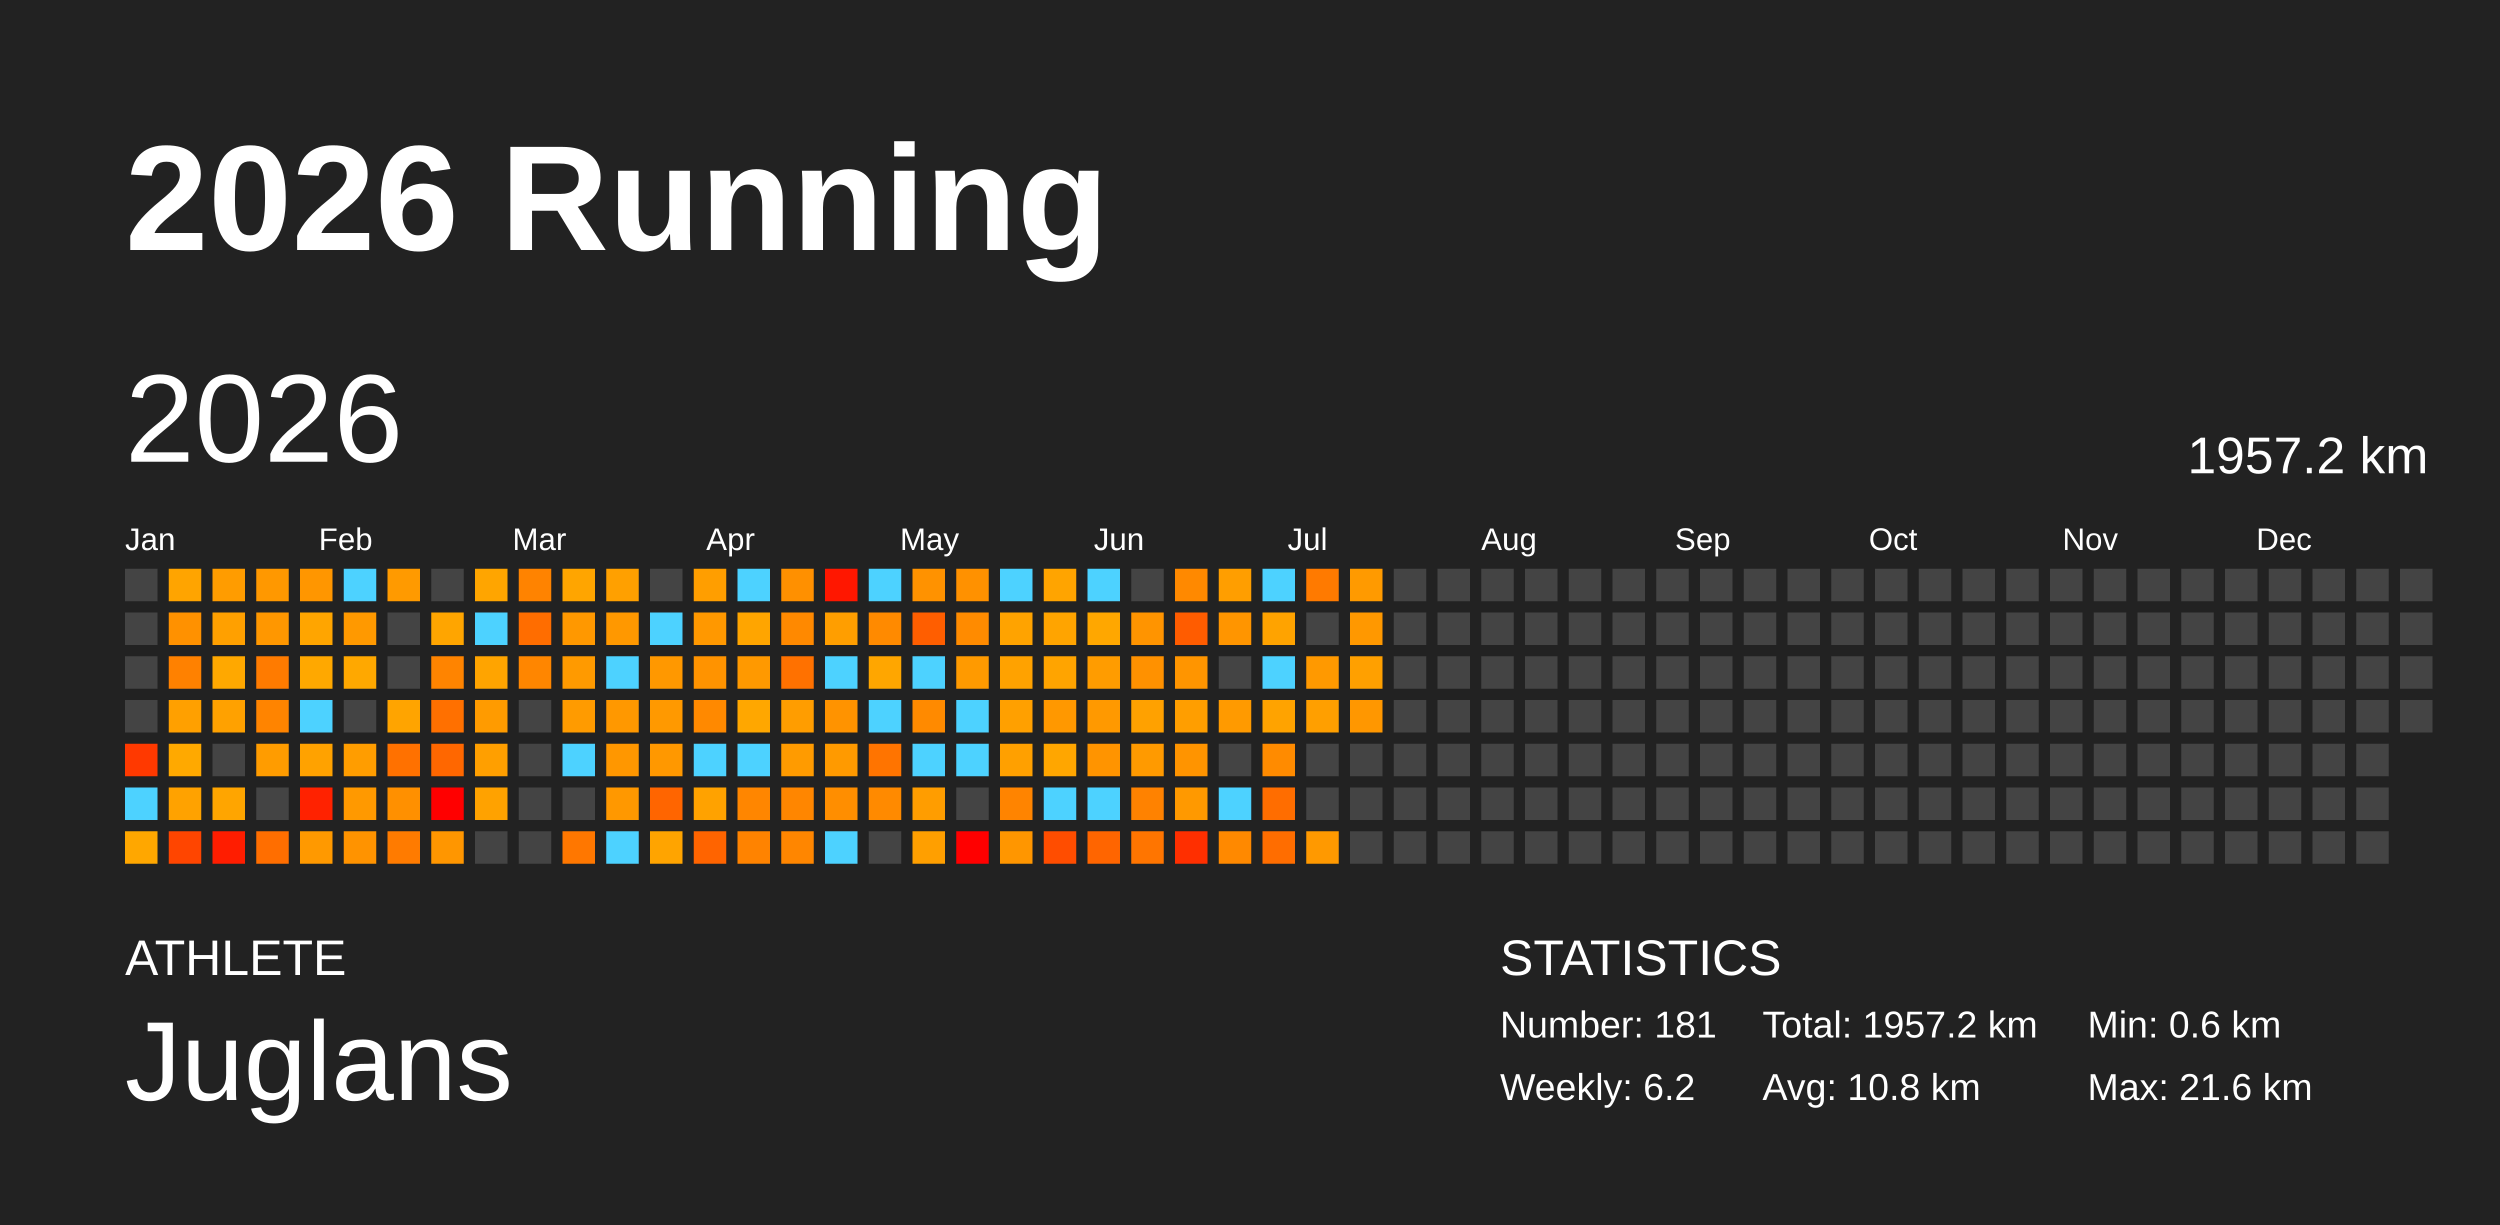
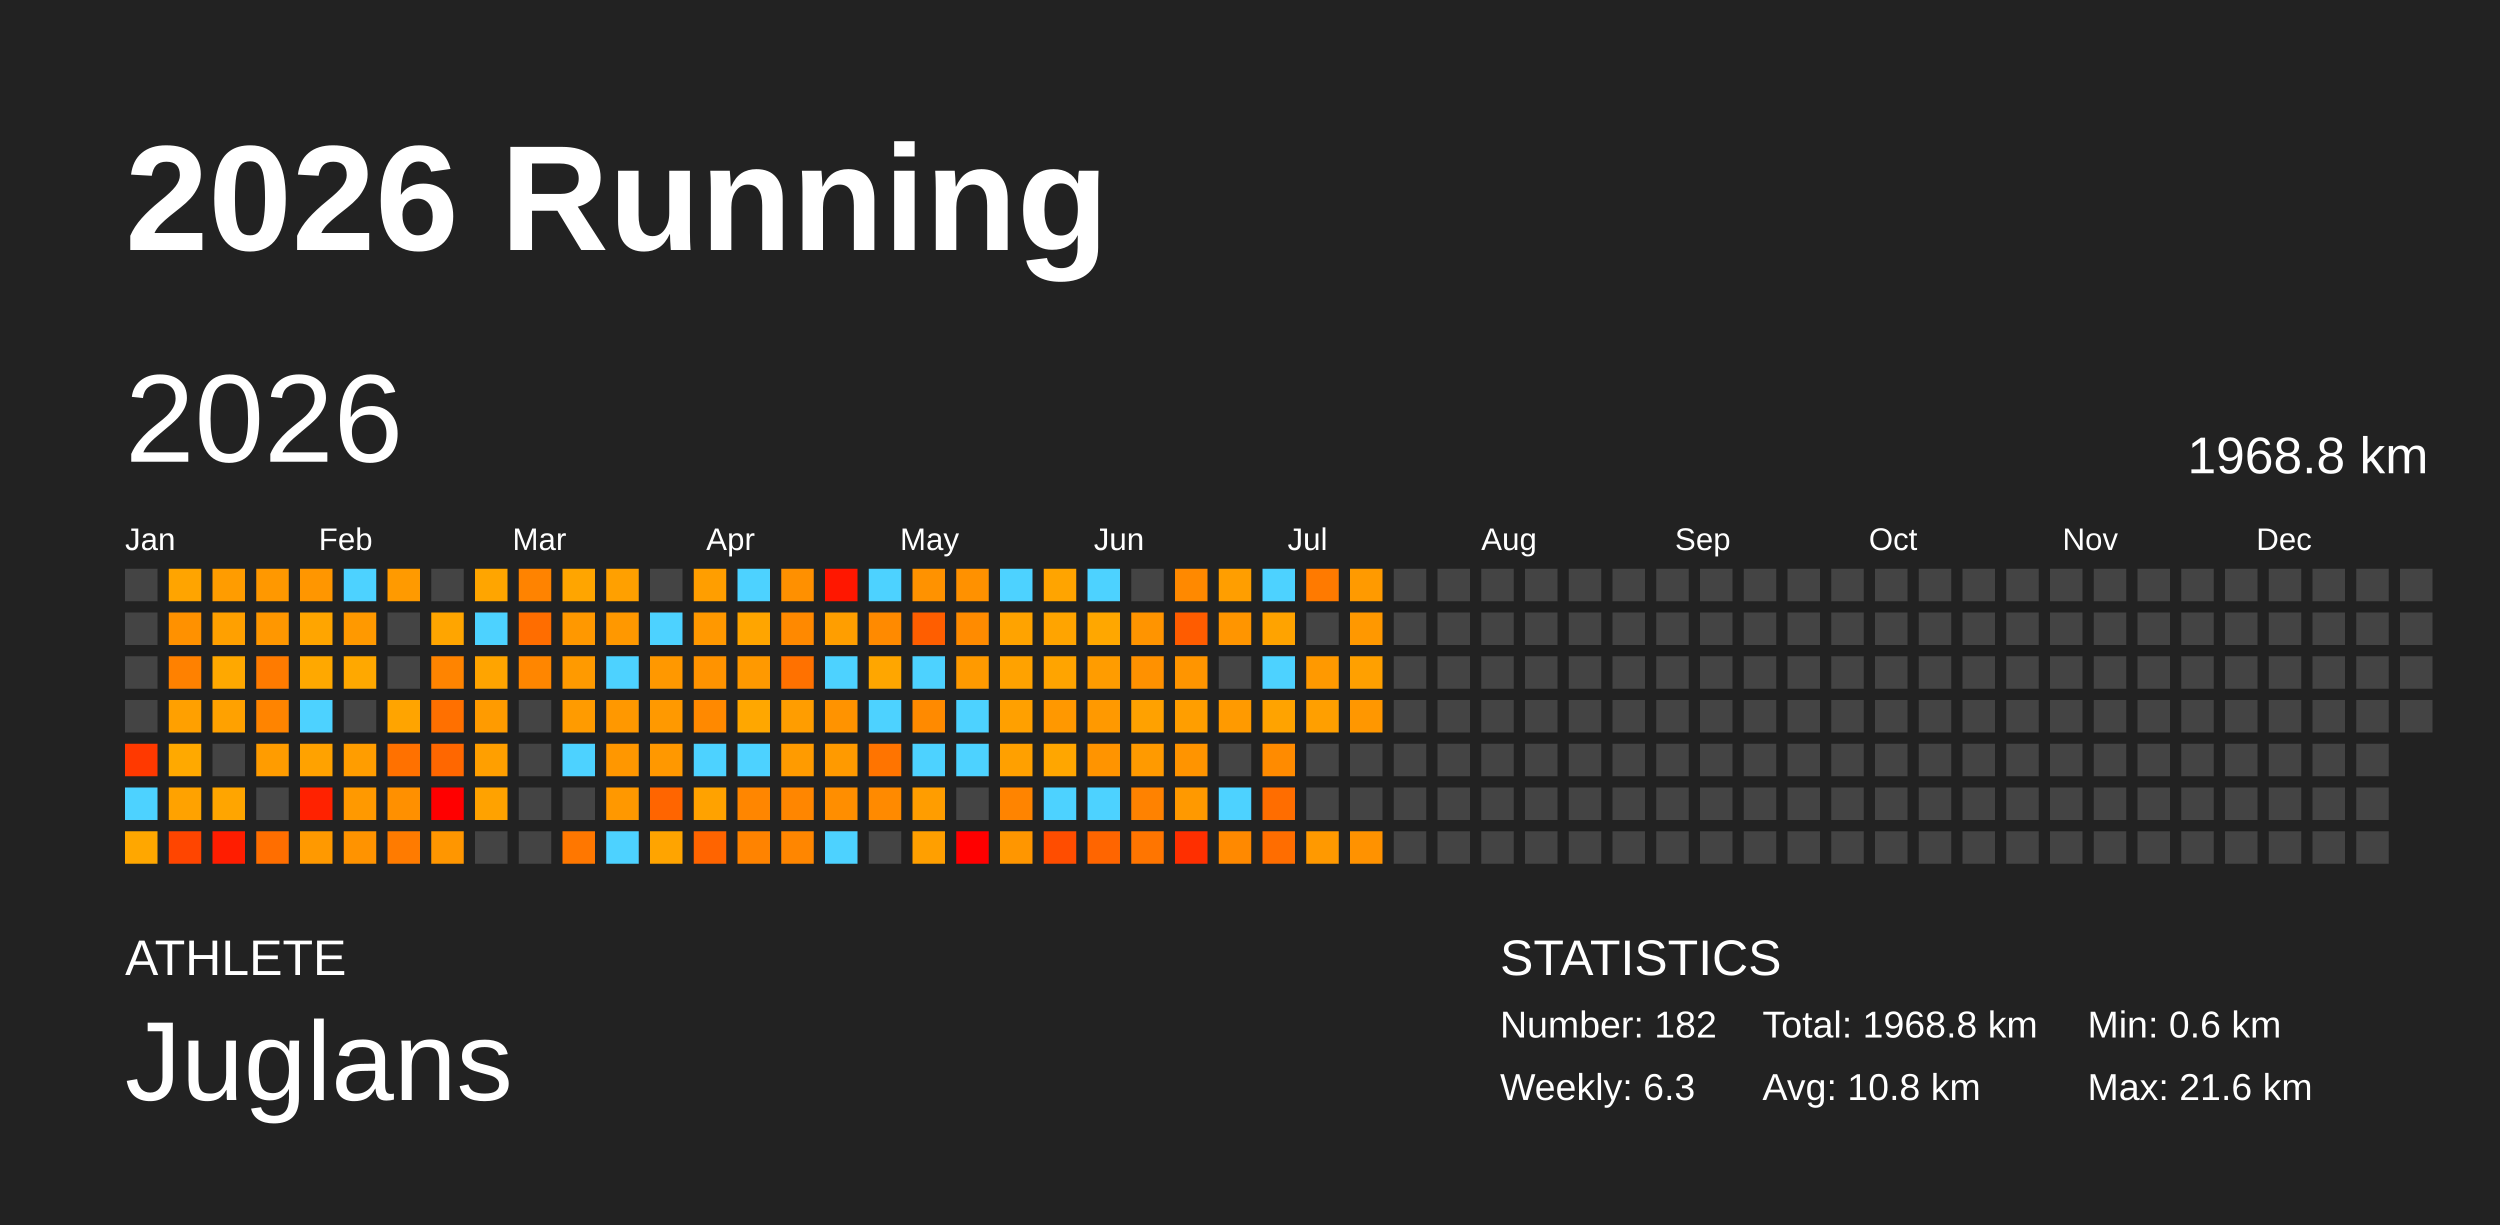
<svg xmlns="http://www.w3.org/2000/svg" baseProfile="full" height="98mm" version="1.1" viewBox="0,0,200,98" width="200mm">
  <defs />
  <rect fill="#222222" height="98" width="200" x="0" y="0" />
  <text fill="#FFFFFF" style="font-size:12px; font-family:Arial; font-weight:bold;" x="10" y="20">2026 Running</text>
  <text fill="#FFFFFF" style="font-size:4px; font-family:Arial" x="10" y="78">ATHLETE</text>
  <text fill="#FFFFFF" style="font-size:9px; font-family:Arial" x="10" y="88">Juglans</text>
  <text fill="#FFFFFF" style="font-size:4px; font-family:Arial" x="120" y="78">STATISTICS</text>
-   <text fill="#FFFFFF" style="font-size:3px; font-family:Arial" x="120" y="83">Number: 181</text>
-   <text fill="#FFFFFF" style="font-size:3px; font-family:Arial" x="120" y="88">Weekly: 6.2</text>
-   <text fill="#FFFFFF" style="font-size:3px; font-family:Arial" x="141" y="83">Total: 1957.2 km</text>
+   <text fill="#FFFFFF" style="font-size:3px; font-family:Arial" x="120" y="83">Number: 182</text>
+   <text fill="#FFFFFF" style="font-size:3px; font-family:Arial" x="120" y="88">Weekly: 6.3</text>
+   <text fill="#FFFFFF" style="font-size:3px; font-family:Arial" x="141" y="83">Total: 1968.8 km</text>
  <text fill="#FFFFFF" style="font-size:3px; font-family:Arial" x="141" y="88">Avg: 10.8 km</text>
  <text fill="#FFFFFF" style="font-size:3px; font-family:Arial" x="167" y="83">Min: 0.6 km</text>
  <text fill="#FFFFFF" style="font-size:3px; font-family:Arial" x="167" y="88">Max: 21.6 km</text>
  <text dominant-baseline="hanging" fill="#FFFFFF" style="font-size:10.0px; font-family:Arial;" x="10" y="30">2026</text>
-   <text dominant-baseline="hanging" fill="#FFFFFF" style="font-size:4.125px; font-family:Arial;" x="175" y="35">1957.2 km</text>
+   <text dominant-baseline="hanging" fill="#FFFFFF" style="font-size:4.125px; font-family:Arial;" x="175" y="35">1968.8 km</text>
  <text fill="#FFFFFF" style="font-size:2.5px; font-family:Arial" x="10.0" y="44">Jan</text>
  <text fill="#FFFFFF" style="font-size:2.5px; font-family:Arial" x="25.5" y="44">Feb</text>
  <text fill="#FFFFFF" style="font-size:2.5px; font-family:Arial" x="41.0" y="44">Mar</text>
  <text fill="#FFFFFF" style="font-size:2.5px; font-family:Arial" x="56.5" y="44">Apr</text>
  <text fill="#FFFFFF" style="font-size:2.5px; font-family:Arial" x="72.0" y="44">May</text>
  <text fill="#FFFFFF" style="font-size:2.5px; font-family:Arial" x="87.5" y="44">Jun</text>
  <text fill="#FFFFFF" style="font-size:2.5px; font-family:Arial" x="103.0" y="44">Jul</text>
  <text fill="#FFFFFF" style="font-size:2.5px; font-family:Arial" x="118.5" y="44">Aug</text>
  <text fill="#FFFFFF" style="font-size:2.5px; font-family:Arial" x="134.0" y="44">Sep</text>
  <text fill="#FFFFFF" style="font-size:2.5px; font-family:Arial" x="149.5" y="44">Oct</text>
  <text fill="#FFFFFF" style="font-size:2.5px; font-family:Arial" x="165.0" y="44">Nov</text>
  <text fill="#FFFFFF" style="font-size:2.5px; font-family:Arial" x="180.5" y="44">Dec</text>
  <rect fill="#444444" height="2.6" width="2.6" x="10.0" y="45.5" />
  <rect fill="#444444" height="2.6" width="2.6" x="10.0" y="49.0" />
  <rect fill="#444444" height="2.6" width="2.6" x="10.0" y="52.5" />
  <rect fill="#444444" height="2.6" width="2.6" x="10.0" y="56.0" />
  <rect fill="#ff3900" height="2.6" width="2.6" x="10.0" y="59.5" />
  <rect fill="#4dd2ff" height="2.6" width="2.6" x="10.0" y="63.0" />
  <rect fill="#ffa700" height="2.6" width="2.6" x="10.0" y="66.5" />
  <rect fill="#ffa400" height="2.6" width="2.6" x="13.5" y="45.5" />
  <rect fill="#ff9100" height="2.6" width="2.6" x="13.5" y="49.0" />
  <rect fill="#ff8100" height="2.6" width="2.6" x="13.5" y="52.5" />
  <rect fill="#ffa000" height="2.6" width="2.6" x="13.5" y="56.0" />
  <rect fill="#ffa900" height="2.6" width="2.6" x="13.5" y="59.5" />
  <rect fill="#ffa200" height="2.6" width="2.6" x="13.5" y="63.0" />
  <rect fill="#ff4500" height="2.6" width="2.6" x="13.5" y="66.5" />
  <rect fill="#ff9c00" height="2.6" width="2.6" x="17.0" y="45.5" />
  <rect fill="#ffa000" height="2.6" width="2.6" x="17.0" y="49.0" />
  <rect fill="#ffa800" height="2.6" width="2.6" x="17.0" y="52.5" />
  <rect fill="#ffa100" height="2.6" width="2.6" x="17.0" y="56.0" />
  <rect fill="#444444" height="2.6" width="2.6" x="17.0" y="59.5" />
  <rect fill="#ffa500" height="2.6" width="2.6" x="17.0" y="63.0" />
  <rect fill="#ff1d00" height="2.6" width="2.6" x="17.0" y="66.5" />
  <rect fill="#ff9800" height="2.6" width="2.6" x="20.5" y="45.5" />
  <rect fill="#ff9700" height="2.6" width="2.6" x="20.5" y="49.0" />
  <rect fill="#ff7b00" height="2.6" width="2.6" x="20.5" y="52.5" />
  <rect fill="#ff8400" height="2.6" width="2.6" x="20.5" y="56.0" />
  <rect fill="#ff9c00" height="2.6" width="2.6" x="20.5" y="59.5" />
  <rect fill="#444444" height="2.6" width="2.6" x="20.5" y="63.0" />
  <rect fill="#ff6e00" height="2.6" width="2.6" x="20.5" y="66.5" />
  <rect fill="#ff9600" height="2.6" width="2.6" x="24.0" y="45.5" />
  <rect fill="#ffa500" height="2.6" width="2.6" x="24.0" y="49.0" />
  <rect fill="#ffa800" height="2.6" width="2.6" x="24.0" y="52.5" />
  <rect fill="#4dd2ff" height="2.6" width="2.6" x="24.0" y="56.0" />
  <rect fill="#ffa200" height="2.6" width="2.6" x="24.0" y="59.5" />
  <rect fill="#ff2200" height="2.6" width="2.6" x="24.0" y="63.0" />
  <rect fill="#ff9900" height="2.6" width="2.6" x="24.0" y="66.5" />
  <rect fill="#4dd2ff" height="2.6" width="2.6" x="27.5" y="45.5" />
  <rect fill="#ff9900" height="2.6" width="2.6" x="27.5" y="49.0" />
  <rect fill="#ffa800" height="2.6" width="2.6" x="27.5" y="52.5" />
  <rect fill="#444444" height="2.6" width="2.6" x="27.5" y="56.0" />
  <rect fill="#ff9d00" height="2.6" width="2.6" x="27.5" y="59.5" />
  <rect fill="#ff9900" height="2.6" width="2.6" x="27.5" y="63.0" />
  <rect fill="#ff9300" height="2.6" width="2.6" x="27.5" y="66.5" />
  <rect fill="#ff9a00" height="2.6" width="2.6" x="31.0" y="45.5" />
  <rect fill="#444444" height="2.6" width="2.6" x="31.0" y="49.0" />
  <rect fill="#444444" height="2.6" width="2.6" x="31.0" y="52.5" />
  <rect fill="#ffa400" height="2.6" width="2.6" x="31.0" y="56.0" />
  <rect fill="#ff7100" height="2.6" width="2.6" x="31.0" y="59.5" />
  <rect fill="#ff9000" height="2.6" width="2.6" x="31.0" y="63.0" />
  <rect fill="#ff7b00" height="2.6" width="2.6" x="31.0" y="66.5" />
  <rect fill="#444444" height="2.6" width="2.6" x="34.5" y="45.5" />
  <rect fill="#ffa500" height="2.6" width="2.6" x="34.5" y="49.0" />
  <rect fill="#ff8400" height="2.6" width="2.6" x="34.5" y="52.5" />
  <rect fill="#ff7000" height="2.6" width="2.6" x="34.5" y="56.0" />
  <rect fill="#ff6700" height="2.6" width="2.6" x="34.5" y="59.5" />
  <rect fill="red" height="2.6" width="2.6" x="34.5" y="63.0" />
  <rect fill="#ff9600" height="2.6" width="2.6" x="34.5" y="66.5" />
  <rect fill="#ffa500" height="2.6" width="2.6" x="38.0" y="45.5" />
  <rect fill="#4dd2ff" height="2.6" width="2.6" x="38.0" y="49.0" />
  <rect fill="#ffa400" height="2.6" width="2.6" x="38.0" y="52.5" />
  <rect fill="#ff9b00" height="2.6" width="2.6" x="38.0" y="56.0" />
  <rect fill="#ff9f00" height="2.6" width="2.6" x="38.0" y="59.5" />
  <rect fill="#ffa200" height="2.6" width="2.6" x="38.0" y="63.0" />
  <rect fill="#444444" height="2.6" width="2.6" x="38.0" y="66.5" />
  <rect fill="#ff8300" height="2.6" width="2.6" x="41.5" y="45.5" />
  <rect fill="#ff6d00" height="2.6" width="2.6" x="41.5" y="49.0" />
  <rect fill="#ff8600" height="2.6" width="2.6" x="41.5" y="52.5" />
  <rect fill="#444444" height="2.6" width="2.6" x="41.5" y="56.0" />
  <rect fill="#444444" height="2.6" width="2.6" x="41.5" y="59.5" />
  <rect fill="#444444" height="2.6" width="2.6" x="41.5" y="63.0" />
  <rect fill="#444444" height="2.6" width="2.6" x="41.5" y="66.5" />
  <rect fill="#ffa500" height="2.6" width="2.6" x="45.0" y="45.5" />
  <rect fill="#ff9800" height="2.6" width="2.6" x="45.0" y="49.0" />
  <rect fill="#ff9a00" height="2.6" width="2.6" x="45.0" y="52.5" />
  <rect fill="#ff9b00" height="2.6" width="2.6" x="45.0" y="56.0" />
  <rect fill="#4dd2ff" height="2.6" width="2.6" x="45.0" y="59.5" />
  <rect fill="#444444" height="2.6" width="2.6" x="45.0" y="63.0" />
  <rect fill="#ff7700" height="2.6" width="2.6" x="45.0" y="66.5" />
  <rect fill="#ffa000" height="2.6" width="2.6" x="48.5" y="45.5" />
  <rect fill="#ff9800" height="2.6" width="2.6" x="48.5" y="49.0" />
  <rect fill="#4dd2ff" height="2.6" width="2.6" x="48.5" y="52.5" />
  <rect fill="#ff9800" height="2.6" width="2.6" x="48.5" y="56.0" />
  <rect fill="#ff9700" height="2.6" width="2.6" x="48.5" y="59.5" />
  <rect fill="#ff9800" height="2.6" width="2.6" x="48.5" y="63.0" />
  <rect fill="#4dd2ff" height="2.6" width="2.6" x="48.5" y="66.5" />
  <rect fill="#444444" height="2.6" width="2.6" x="52.0" y="45.5" />
  <rect fill="#4dd2ff" height="2.6" width="2.6" x="52.0" y="49.0" />
  <rect fill="#ff9800" height="2.6" width="2.6" x="52.0" y="52.5" />
  <rect fill="#ff9900" height="2.6" width="2.6" x="52.0" y="56.0" />
  <rect fill="#ff9800" height="2.6" width="2.6" x="52.0" y="59.5" />
  <rect fill="#ff6500" height="2.6" width="2.6" x="52.0" y="63.0" />
  <rect fill="#ffa400" height="2.6" width="2.6" x="52.0" y="66.5" />
  <rect fill="#ff9e00" height="2.6" width="2.6" x="55.5" y="45.5" />
  <rect fill="#ff9800" height="2.6" width="2.6" x="55.5" y="49.0" />
  <rect fill="#ff9300" height="2.6" width="2.6" x="55.5" y="52.5" />
  <rect fill="#ff8900" height="2.6" width="2.6" x="55.5" y="56.0" />
  <rect fill="#4dd2ff" height="2.6" width="2.6" x="55.5" y="59.5" />
  <rect fill="#ffa200" height="2.6" width="2.6" x="55.5" y="63.0" />
  <rect fill="#ff6400" height="2.6" width="2.6" x="55.5" y="66.5" />
  <rect fill="#4dd2ff" height="2.6" width="2.6" x="59.0" y="45.5" />
  <rect fill="#ffa500" height="2.6" width="2.6" x="59.0" y="49.0" />
  <rect fill="#ff9900" height="2.6" width="2.6" x="59.0" y="52.5" />
  <rect fill="#ffa700" height="2.6" width="2.6" x="59.0" y="56.0" />
  <rect fill="#4dd2ff" height="2.6" width="2.6" x="59.0" y="59.5" />
  <rect fill="#ff8600" height="2.6" width="2.6" x="59.0" y="63.0" />
  <rect fill="#ff8300" height="2.6" width="2.6" x="59.0" y="66.5" />
  <rect fill="#ff9000" height="2.6" width="2.6" x="62.5" y="45.5" />
  <rect fill="#ff8900" height="2.6" width="2.6" x="62.5" y="49.0" />
  <rect fill="#ff7100" height="2.6" width="2.6" x="62.5" y="52.5" />
  <rect fill="#ff9d00" height="2.6" width="2.6" x="62.5" y="56.0" />
  <rect fill="#ff9b00" height="2.6" width="2.6" x="62.5" y="59.5" />
  <rect fill="#ff8600" height="2.6" width="2.6" x="62.5" y="63.0" />
  <rect fill="#ff8600" height="2.6" width="2.6" x="62.5" y="66.5" />
  <rect fill="#ff1700" height="2.6" width="2.6" x="66.0" y="45.5" />
  <rect fill="#ff9e00" height="2.6" width="2.6" x="66.0" y="49.0" />
  <rect fill="#4dd2ff" height="2.6" width="2.6" x="66.0" y="52.5" />
  <rect fill="#ff9300" height="2.6" width="2.6" x="66.0" y="56.0" />
  <rect fill="#ff9a00" height="2.6" width="2.6" x="66.0" y="59.5" />
  <rect fill="#ff8e00" height="2.6" width="2.6" x="66.0" y="63.0" />
  <rect fill="#4dd2ff" height="2.6" width="2.6" x="66.0" y="66.5" />
  <rect fill="#4dd2ff" height="2.6" width="2.6" x="69.5" y="45.5" />
  <rect fill="#ff8a00" height="2.6" width="2.6" x="69.5" y="49.0" />
  <rect fill="#ffa600" height="2.6" width="2.6" x="69.5" y="52.5" />
  <rect fill="#4dd2ff" height="2.6" width="2.6" x="69.5" y="56.0" />
  <rect fill="#ff7400" height="2.6" width="2.6" x="69.5" y="59.5" />
  <rect fill="#ff8a00" height="2.6" width="2.6" x="69.5" y="63.0" />
  <rect fill="#444444" height="2.6" width="2.6" x="69.5" y="66.5" />
  <rect fill="#ff9200" height="2.6" width="2.6" x="73.0" y="45.5" />
  <rect fill="#ff5e00" height="2.6" width="2.6" x="73.0" y="49.0" />
  <rect fill="#4dd2ff" height="2.6" width="2.6" x="73.0" y="52.5" />
  <rect fill="#ff8a00" height="2.6" width="2.6" x="73.0" y="56.0" />
  <rect fill="#4dd2ff" height="2.6" width="2.6" x="73.0" y="59.5" />
  <rect fill="#ff9d00" height="2.6" width="2.6" x="73.0" y="63.0" />
  <rect fill="#ff9f00" height="2.6" width="2.6" x="73.0" y="66.5" />
  <rect fill="#ff9100" height="2.6" width="2.6" x="76.5" y="45.5" />
  <rect fill="#ff8b00" height="2.6" width="2.6" x="76.5" y="49.0" />
  <rect fill="#ff9a00" height="2.6" width="2.6" x="76.5" y="52.5" />
  <rect fill="#4dd2ff" height="2.6" width="2.6" x="76.5" y="56.0" />
  <rect fill="#4dd2ff" height="2.6" width="2.6" x="76.5" y="59.5" />
  <rect fill="#444444" height="2.6" width="2.6" x="76.5" y="63.0" />
  <rect fill="red" height="2.6" width="2.6" x="76.5" y="66.5" />
  <rect fill="#4dd2ff" height="2.6" width="2.6" x="80.0" y="45.5" />
  <rect fill="#ffa300" height="2.6" width="2.6" x="80.0" y="49.0" />
  <rect fill="#ffa200" height="2.6" width="2.6" x="80.0" y="52.5" />
  <rect fill="#ffa000" height="2.6" width="2.6" x="80.0" y="56.0" />
  <rect fill="#ffa000" height="2.6" width="2.6" x="80.0" y="59.5" />
  <rect fill="#ff8400" height="2.6" width="2.6" x="80.0" y="63.0" />
  <rect fill="#ff9600" height="2.6" width="2.6" x="80.0" y="66.5" />
  <rect fill="#ffa400" height="2.6" width="2.6" x="83.5" y="45.5" />
  <rect fill="#ffa400" height="2.6" width="2.6" x="83.5" y="49.0" />
  <rect fill="#ffa400" height="2.6" width="2.6" x="83.5" y="52.5" />
  <rect fill="#ff9800" height="2.6" width="2.6" x="83.5" y="56.0" />
  <rect fill="#ffa600" height="2.6" width="2.6" x="83.5" y="59.5" />
  <rect fill="#4dd2ff" height="2.6" width="2.6" x="83.5" y="63.0" />
  <rect fill="#ff4d00" height="2.6" width="2.6" x="83.5" y="66.5" />
  <rect fill="#4dd2ff" height="2.6" width="2.6" x="87.0" y="45.5" />
  <rect fill="#ffa700" height="2.6" width="2.6" x="87.0" y="49.0" />
  <rect fill="#ff9c00" height="2.6" width="2.6" x="87.0" y="52.5" />
  <rect fill="#ff9900" height="2.6" width="2.6" x="87.0" y="56.0" />
  <rect fill="#ff9400" height="2.6" width="2.6" x="87.0" y="59.5" />
  <rect fill="#4dd2ff" height="2.6" width="2.6" x="87.0" y="63.0" />
  <rect fill="#ff6500" height="2.6" width="2.6" x="87.0" y="66.5" />
  <rect fill="#444444" height="2.6" width="2.6" x="90.5" y="45.5" />
  <rect fill="#ff9400" height="2.6" width="2.6" x="90.5" y="49.0" />
  <rect fill="#ff9100" height="2.6" width="2.6" x="90.5" y="52.5" />
  <rect fill="#ffa100" height="2.6" width="2.6" x="90.5" y="56.0" />
  <rect fill="#ff9a00" height="2.6" width="2.6" x="90.5" y="59.5" />
  <rect fill="#ff8200" height="2.6" width="2.6" x="90.5" y="63.0" />
  <rect fill="#ff7500" height="2.6" width="2.6" x="90.5" y="66.5" />
  <rect fill="#ff8900" height="2.6" width="2.6" x="94.0" y="45.5" />
  <rect fill="#ff5c00" height="2.6" width="2.6" x="94.0" y="49.0" />
  <rect fill="#ff9500" height="2.6" width="2.6" x="94.0" y="52.5" />
  <rect fill="#ff9e00" height="2.6" width="2.6" x="94.0" y="56.0" />
  <rect fill="#ff9400" height="2.6" width="2.6" x="94.0" y="59.5" />
  <rect fill="#ff9900" height="2.6" width="2.6" x="94.0" y="63.0" />
  <rect fill="#ff2f00" height="2.6" width="2.6" x="94.0" y="66.5" />
  <rect fill="#ff9e00" height="2.6" width="2.6" x="97.5" y="45.5" />
  <rect fill="#ff9500" height="2.6" width="2.6" x="97.5" y="49.0" />
  <rect fill="#444444" height="2.6" width="2.6" x="97.5" y="52.5" />
  <rect fill="#ff9a00" height="2.6" width="2.6" x="97.5" y="56.0" />
  <rect fill="#444444" height="2.6" width="2.6" x="97.5" y="59.5" />
  <rect fill="#4dd2ff" height="2.6" width="2.6" x="97.5" y="63.0" />
  <rect fill="#ff8900" height="2.6" width="2.6" x="97.5" y="66.5" />
  <rect fill="#4dd2ff" height="2.6" width="2.6" x="101.0" y="45.5" />
  <rect fill="#ffa300" height="2.6" width="2.6" x="101.0" y="49.0" />
  <rect fill="#4dd2ff" height="2.6" width="2.6" x="101.0" y="52.5" />
  <rect fill="#ffa300" height="2.6" width="2.6" x="101.0" y="56.0" />
  <rect fill="#ff8b00" height="2.6" width="2.6" x="101.0" y="59.5" />
  <rect fill="#ff6d00" height="2.6" width="2.6" x="101.0" y="63.0" />
  <rect fill="#ff6d00" height="2.6" width="2.6" x="101.0" y="66.5" />
  <rect fill="#ff7a00" height="2.6" width="2.6" x="104.5" y="45.5" />
  <rect fill="#444444" height="2.6" width="2.6" x="104.5" y="49.0" />
  <rect fill="#ff9900" height="2.6" width="2.6" x="104.5" y="52.5" />
  <rect fill="#ff9f00" height="2.6" width="2.6" x="104.5" y="56.0" />
  <rect fill="#444444" height="2.6" width="2.6" x="104.5" y="59.5" />
  <rect fill="#444444" height="2.6" width="2.6" x="104.5" y="63.0" />
  <rect fill="#ff9900" height="2.6" width="2.6" x="104.5" y="66.5" />
  <rect fill="#ff9a00" height="2.6" width="2.6" x="108.0" y="45.5" />
  <rect fill="#ff9800" height="2.6" width="2.6" x="108.0" y="49.0" />
  <rect fill="#ffa000" height="2.6" width="2.6" x="108.0" y="52.5" />
  <rect fill="#ff9700" height="2.6" width="2.6" x="108.0" y="56.0" />
  <rect fill="#444444" height="2.6" width="2.6" x="108.0" y="59.5" />
  <rect fill="#444444" height="2.6" width="2.6" x="108.0" y="63.0" />
-   <rect fill="#444444" height="2.6" width="2.6" x="108.0" y="66.5" />
+   <rect fill="#ff9200" height="2.6" width="2.6" x="108.0" y="66.5" />
  <rect fill="#444444" height="2.6" width="2.6" x="111.5" y="45.5" />
  <rect fill="#444444" height="2.6" width="2.6" x="111.5" y="49.0" />
  <rect fill="#444444" height="2.6" width="2.6" x="111.5" y="52.5" />
  <rect fill="#444444" height="2.6" width="2.6" x="111.5" y="56.0" />
  <rect fill="#444444" height="2.6" width="2.6" x="111.5" y="59.5" />
  <rect fill="#444444" height="2.6" width="2.6" x="111.5" y="63.0" />
  <rect fill="#444444" height="2.6" width="2.6" x="111.5" y="66.5" />
  <rect fill="#444444" height="2.6" width="2.6" x="115.0" y="45.5" />
  <rect fill="#444444" height="2.6" width="2.6" x="115.0" y="49.0" />
  <rect fill="#444444" height="2.6" width="2.6" x="115.0" y="52.5" />
  <rect fill="#444444" height="2.6" width="2.6" x="115.0" y="56.0" />
  <rect fill="#444444" height="2.6" width="2.6" x="115.0" y="59.5" />
  <rect fill="#444444" height="2.6" width="2.6" x="115.0" y="63.0" />
  <rect fill="#444444" height="2.6" width="2.6" x="115.0" y="66.5" />
  <rect fill="#444444" height="2.6" width="2.6" x="118.5" y="45.5" />
  <rect fill="#444444" height="2.6" width="2.6" x="118.5" y="49.0" />
  <rect fill="#444444" height="2.6" width="2.6" x="118.5" y="52.5" />
  <rect fill="#444444" height="2.6" width="2.6" x="118.5" y="56.0" />
  <rect fill="#444444" height="2.6" width="2.6" x="118.5" y="59.5" />
  <rect fill="#444444" height="2.6" width="2.6" x="118.5" y="63.0" />
  <rect fill="#444444" height="2.6" width="2.6" x="118.5" y="66.5" />
  <rect fill="#444444" height="2.6" width="2.6" x="122.0" y="45.5" />
  <rect fill="#444444" height="2.6" width="2.6" x="122.0" y="49.0" />
  <rect fill="#444444" height="2.6" width="2.6" x="122.0" y="52.5" />
  <rect fill="#444444" height="2.6" width="2.6" x="122.0" y="56.0" />
  <rect fill="#444444" height="2.6" width="2.6" x="122.0" y="59.5" />
  <rect fill="#444444" height="2.6" width="2.6" x="122.0" y="63.0" />
  <rect fill="#444444" height="2.6" width="2.6" x="122.0" y="66.5" />
  <rect fill="#444444" height="2.6" width="2.6" x="125.5" y="45.5" />
  <rect fill="#444444" height="2.6" width="2.6" x="125.5" y="49.0" />
  <rect fill="#444444" height="2.6" width="2.6" x="125.5" y="52.5" />
  <rect fill="#444444" height="2.6" width="2.6" x="125.5" y="56.0" />
  <rect fill="#444444" height="2.6" width="2.6" x="125.5" y="59.5" />
  <rect fill="#444444" height="2.6" width="2.6" x="125.5" y="63.0" />
  <rect fill="#444444" height="2.6" width="2.6" x="125.5" y="66.5" />
  <rect fill="#444444" height="2.6" width="2.6" x="129.0" y="45.5" />
  <rect fill="#444444" height="2.6" width="2.6" x="129.0" y="49.0" />
  <rect fill="#444444" height="2.6" width="2.6" x="129.0" y="52.5" />
  <rect fill="#444444" height="2.6" width="2.6" x="129.0" y="56.0" />
  <rect fill="#444444" height="2.6" width="2.6" x="129.0" y="59.5" />
  <rect fill="#444444" height="2.6" width="2.6" x="129.0" y="63.0" />
  <rect fill="#444444" height="2.6" width="2.6" x="129.0" y="66.5" />
  <rect fill="#444444" height="2.6" width="2.6" x="132.5" y="45.5" />
  <rect fill="#444444" height="2.6" width="2.6" x="132.5" y="49.0" />
  <rect fill="#444444" height="2.6" width="2.6" x="132.5" y="52.5" />
  <rect fill="#444444" height="2.6" width="2.6" x="132.5" y="56.0" />
  <rect fill="#444444" height="2.6" width="2.6" x="132.5" y="59.5" />
  <rect fill="#444444" height="2.6" width="2.6" x="132.5" y="63.0" />
  <rect fill="#444444" height="2.6" width="2.6" x="132.5" y="66.5" />
  <rect fill="#444444" height="2.6" width="2.6" x="136.0" y="45.5" />
  <rect fill="#444444" height="2.6" width="2.6" x="136.0" y="49.0" />
  <rect fill="#444444" height="2.6" width="2.6" x="136.0" y="52.5" />
  <rect fill="#444444" height="2.6" width="2.6" x="136.0" y="56.0" />
  <rect fill="#444444" height="2.6" width="2.6" x="136.0" y="59.5" />
  <rect fill="#444444" height="2.6" width="2.6" x="136.0" y="63.0" />
  <rect fill="#444444" height="2.6" width="2.6" x="136.0" y="66.5" />
  <rect fill="#444444" height="2.6" width="2.6" x="139.5" y="45.5" />
  <rect fill="#444444" height="2.6" width="2.6" x="139.5" y="49.0" />
  <rect fill="#444444" height="2.6" width="2.6" x="139.5" y="52.5" />
  <rect fill="#444444" height="2.6" width="2.6" x="139.5" y="56.0" />
  <rect fill="#444444" height="2.6" width="2.6" x="139.5" y="59.5" />
  <rect fill="#444444" height="2.6" width="2.6" x="139.5" y="63.0" />
  <rect fill="#444444" height="2.6" width="2.6" x="139.5" y="66.5" />
  <rect fill="#444444" height="2.6" width="2.6" x="143.0" y="45.5" />
  <rect fill="#444444" height="2.6" width="2.6" x="143.0" y="49.0" />
  <rect fill="#444444" height="2.6" width="2.6" x="143.0" y="52.5" />
  <rect fill="#444444" height="2.6" width="2.6" x="143.0" y="56.0" />
  <rect fill="#444444" height="2.6" width="2.6" x="143.0" y="59.5" />
  <rect fill="#444444" height="2.6" width="2.6" x="143.0" y="63.0" />
  <rect fill="#444444" height="2.6" width="2.6" x="143.0" y="66.5" />
  <rect fill="#444444" height="2.6" width="2.6" x="146.5" y="45.5" />
  <rect fill="#444444" height="2.6" width="2.6" x="146.5" y="49.0" />
  <rect fill="#444444" height="2.6" width="2.6" x="146.5" y="52.5" />
  <rect fill="#444444" height="2.6" width="2.6" x="146.5" y="56.0" />
  <rect fill="#444444" height="2.6" width="2.6" x="146.5" y="59.5" />
  <rect fill="#444444" height="2.6" width="2.6" x="146.5" y="63.0" />
  <rect fill="#444444" height="2.6" width="2.6" x="146.5" y="66.5" />
  <rect fill="#444444" height="2.6" width="2.6" x="150.0" y="45.5" />
  <rect fill="#444444" height="2.6" width="2.6" x="150.0" y="49.0" />
  <rect fill="#444444" height="2.6" width="2.6" x="150.0" y="52.5" />
  <rect fill="#444444" height="2.6" width="2.6" x="150.0" y="56.0" />
  <rect fill="#444444" height="2.6" width="2.6" x="150.0" y="59.5" />
  <rect fill="#444444" height="2.6" width="2.6" x="150.0" y="63.0" />
  <rect fill="#444444" height="2.6" width="2.6" x="150.0" y="66.5" />
  <rect fill="#444444" height="2.6" width="2.6" x="153.5" y="45.5" />
  <rect fill="#444444" height="2.6" width="2.6" x="153.5" y="49.0" />
  <rect fill="#444444" height="2.6" width="2.6" x="153.5" y="52.5" />
  <rect fill="#444444" height="2.6" width="2.6" x="153.5" y="56.0" />
  <rect fill="#444444" height="2.6" width="2.6" x="153.5" y="59.5" />
  <rect fill="#444444" height="2.6" width="2.6" x="153.5" y="63.0" />
  <rect fill="#444444" height="2.6" width="2.6" x="153.5" y="66.5" />
  <rect fill="#444444" height="2.6" width="2.6" x="157.0" y="45.5" />
  <rect fill="#444444" height="2.6" width="2.6" x="157.0" y="49.0" />
  <rect fill="#444444" height="2.6" width="2.6" x="157.0" y="52.5" />
  <rect fill="#444444" height="2.6" width="2.6" x="157.0" y="56.0" />
  <rect fill="#444444" height="2.6" width="2.6" x="157.0" y="59.5" />
  <rect fill="#444444" height="2.6" width="2.6" x="157.0" y="63.0" />
  <rect fill="#444444" height="2.6" width="2.6" x="157.0" y="66.5" />
  <rect fill="#444444" height="2.6" width="2.6" x="160.5" y="45.5" />
  <rect fill="#444444" height="2.6" width="2.6" x="160.5" y="49.0" />
  <rect fill="#444444" height="2.6" width="2.6" x="160.5" y="52.5" />
  <rect fill="#444444" height="2.6" width="2.6" x="160.5" y="56.0" />
  <rect fill="#444444" height="2.6" width="2.6" x="160.5" y="59.5" />
  <rect fill="#444444" height="2.6" width="2.6" x="160.5" y="63.0" />
  <rect fill="#444444" height="2.6" width="2.6" x="160.5" y="66.5" />
  <rect fill="#444444" height="2.6" width="2.6" x="164.0" y="45.5" />
  <rect fill="#444444" height="2.6" width="2.6" x="164.0" y="49.0" />
  <rect fill="#444444" height="2.6" width="2.6" x="164.0" y="52.5" />
  <rect fill="#444444" height="2.6" width="2.6" x="164.0" y="56.0" />
  <rect fill="#444444" height="2.6" width="2.6" x="164.0" y="59.5" />
  <rect fill="#444444" height="2.6" width="2.6" x="164.0" y="63.0" />
  <rect fill="#444444" height="2.6" width="2.6" x="164.0" y="66.5" />
  <rect fill="#444444" height="2.6" width="2.6" x="167.5" y="45.5" />
  <rect fill="#444444" height="2.6" width="2.6" x="167.5" y="49.0" />
  <rect fill="#444444" height="2.6" width="2.6" x="167.5" y="52.5" />
  <rect fill="#444444" height="2.6" width="2.6" x="167.5" y="56.0" />
  <rect fill="#444444" height="2.6" width="2.6" x="167.5" y="59.5" />
  <rect fill="#444444" height="2.6" width="2.6" x="167.5" y="63.0" />
  <rect fill="#444444" height="2.6" width="2.6" x="167.5" y="66.5" />
  <rect fill="#444444" height="2.6" width="2.6" x="171.0" y="45.5" />
  <rect fill="#444444" height="2.6" width="2.6" x="171.0" y="49.0" />
  <rect fill="#444444" height="2.6" width="2.6" x="171.0" y="52.5" />
  <rect fill="#444444" height="2.6" width="2.6" x="171.0" y="56.0" />
  <rect fill="#444444" height="2.6" width="2.6" x="171.0" y="59.5" />
  <rect fill="#444444" height="2.6" width="2.6" x="171.0" y="63.0" />
  <rect fill="#444444" height="2.6" width="2.6" x="171.0" y="66.5" />
  <rect fill="#444444" height="2.6" width="2.6" x="174.5" y="45.5" />
  <rect fill="#444444" height="2.6" width="2.6" x="174.5" y="49.0" />
  <rect fill="#444444" height="2.6" width="2.6" x="174.5" y="52.5" />
  <rect fill="#444444" height="2.6" width="2.6" x="174.5" y="56.0" />
  <rect fill="#444444" height="2.6" width="2.6" x="174.5" y="59.5" />
  <rect fill="#444444" height="2.6" width="2.6" x="174.5" y="63.0" />
  <rect fill="#444444" height="2.6" width="2.6" x="174.5" y="66.5" />
  <rect fill="#444444" height="2.6" width="2.6" x="178.0" y="45.5" />
  <rect fill="#444444" height="2.6" width="2.6" x="178.0" y="49.0" />
  <rect fill="#444444" height="2.6" width="2.6" x="178.0" y="52.5" />
  <rect fill="#444444" height="2.6" width="2.6" x="178.0" y="56.0" />
  <rect fill="#444444" height="2.6" width="2.6" x="178.0" y="59.5" />
  <rect fill="#444444" height="2.6" width="2.6" x="178.0" y="63.0" />
  <rect fill="#444444" height="2.6" width="2.6" x="178.0" y="66.5" />
  <rect fill="#444444" height="2.6" width="2.6" x="181.5" y="45.5" />
  <rect fill="#444444" height="2.6" width="2.6" x="181.5" y="49.0" />
  <rect fill="#444444" height="2.6" width="2.6" x="181.5" y="52.5" />
  <rect fill="#444444" height="2.6" width="2.6" x="181.5" y="56.0" />
  <rect fill="#444444" height="2.6" width="2.6" x="181.5" y="59.5" />
  <rect fill="#444444" height="2.6" width="2.6" x="181.5" y="63.0" />
  <rect fill="#444444" height="2.6" width="2.6" x="181.5" y="66.5" />
  <rect fill="#444444" height="2.6" width="2.6" x="185.0" y="45.5" />
  <rect fill="#444444" height="2.6" width="2.6" x="185.0" y="49.0" />
  <rect fill="#444444" height="2.6" width="2.6" x="185.0" y="52.5" />
  <rect fill="#444444" height="2.6" width="2.6" x="185.0" y="56.0" />
  <rect fill="#444444" height="2.6" width="2.6" x="185.0" y="59.5" />
  <rect fill="#444444" height="2.6" width="2.6" x="185.0" y="63.0" />
  <rect fill="#444444" height="2.6" width="2.6" x="185.0" y="66.5" />
  <rect fill="#444444" height="2.6" width="2.6" x="188.5" y="45.5" />
  <rect fill="#444444" height="2.6" width="2.6" x="188.5" y="49.0" />
  <rect fill="#444444" height="2.6" width="2.6" x="188.5" y="52.5" />
  <rect fill="#444444" height="2.6" width="2.6" x="188.5" y="56.0" />
  <rect fill="#444444" height="2.6" width="2.6" x="188.5" y="59.5" />
  <rect fill="#444444" height="2.6" width="2.6" x="188.5" y="63.0" />
  <rect fill="#444444" height="2.6" width="2.6" x="188.5" y="66.5" />
  <rect fill="#444444" height="2.6" width="2.6" x="192.0" y="45.5" />
  <rect fill="#444444" height="2.6" width="2.6" x="192.0" y="49.0" />
  <rect fill="#444444" height="2.6" width="2.6" x="192.0" y="52.5" />
  <rect fill="#444444" height="2.6" width="2.6" x="192.0" y="56.0" />
</svg>
